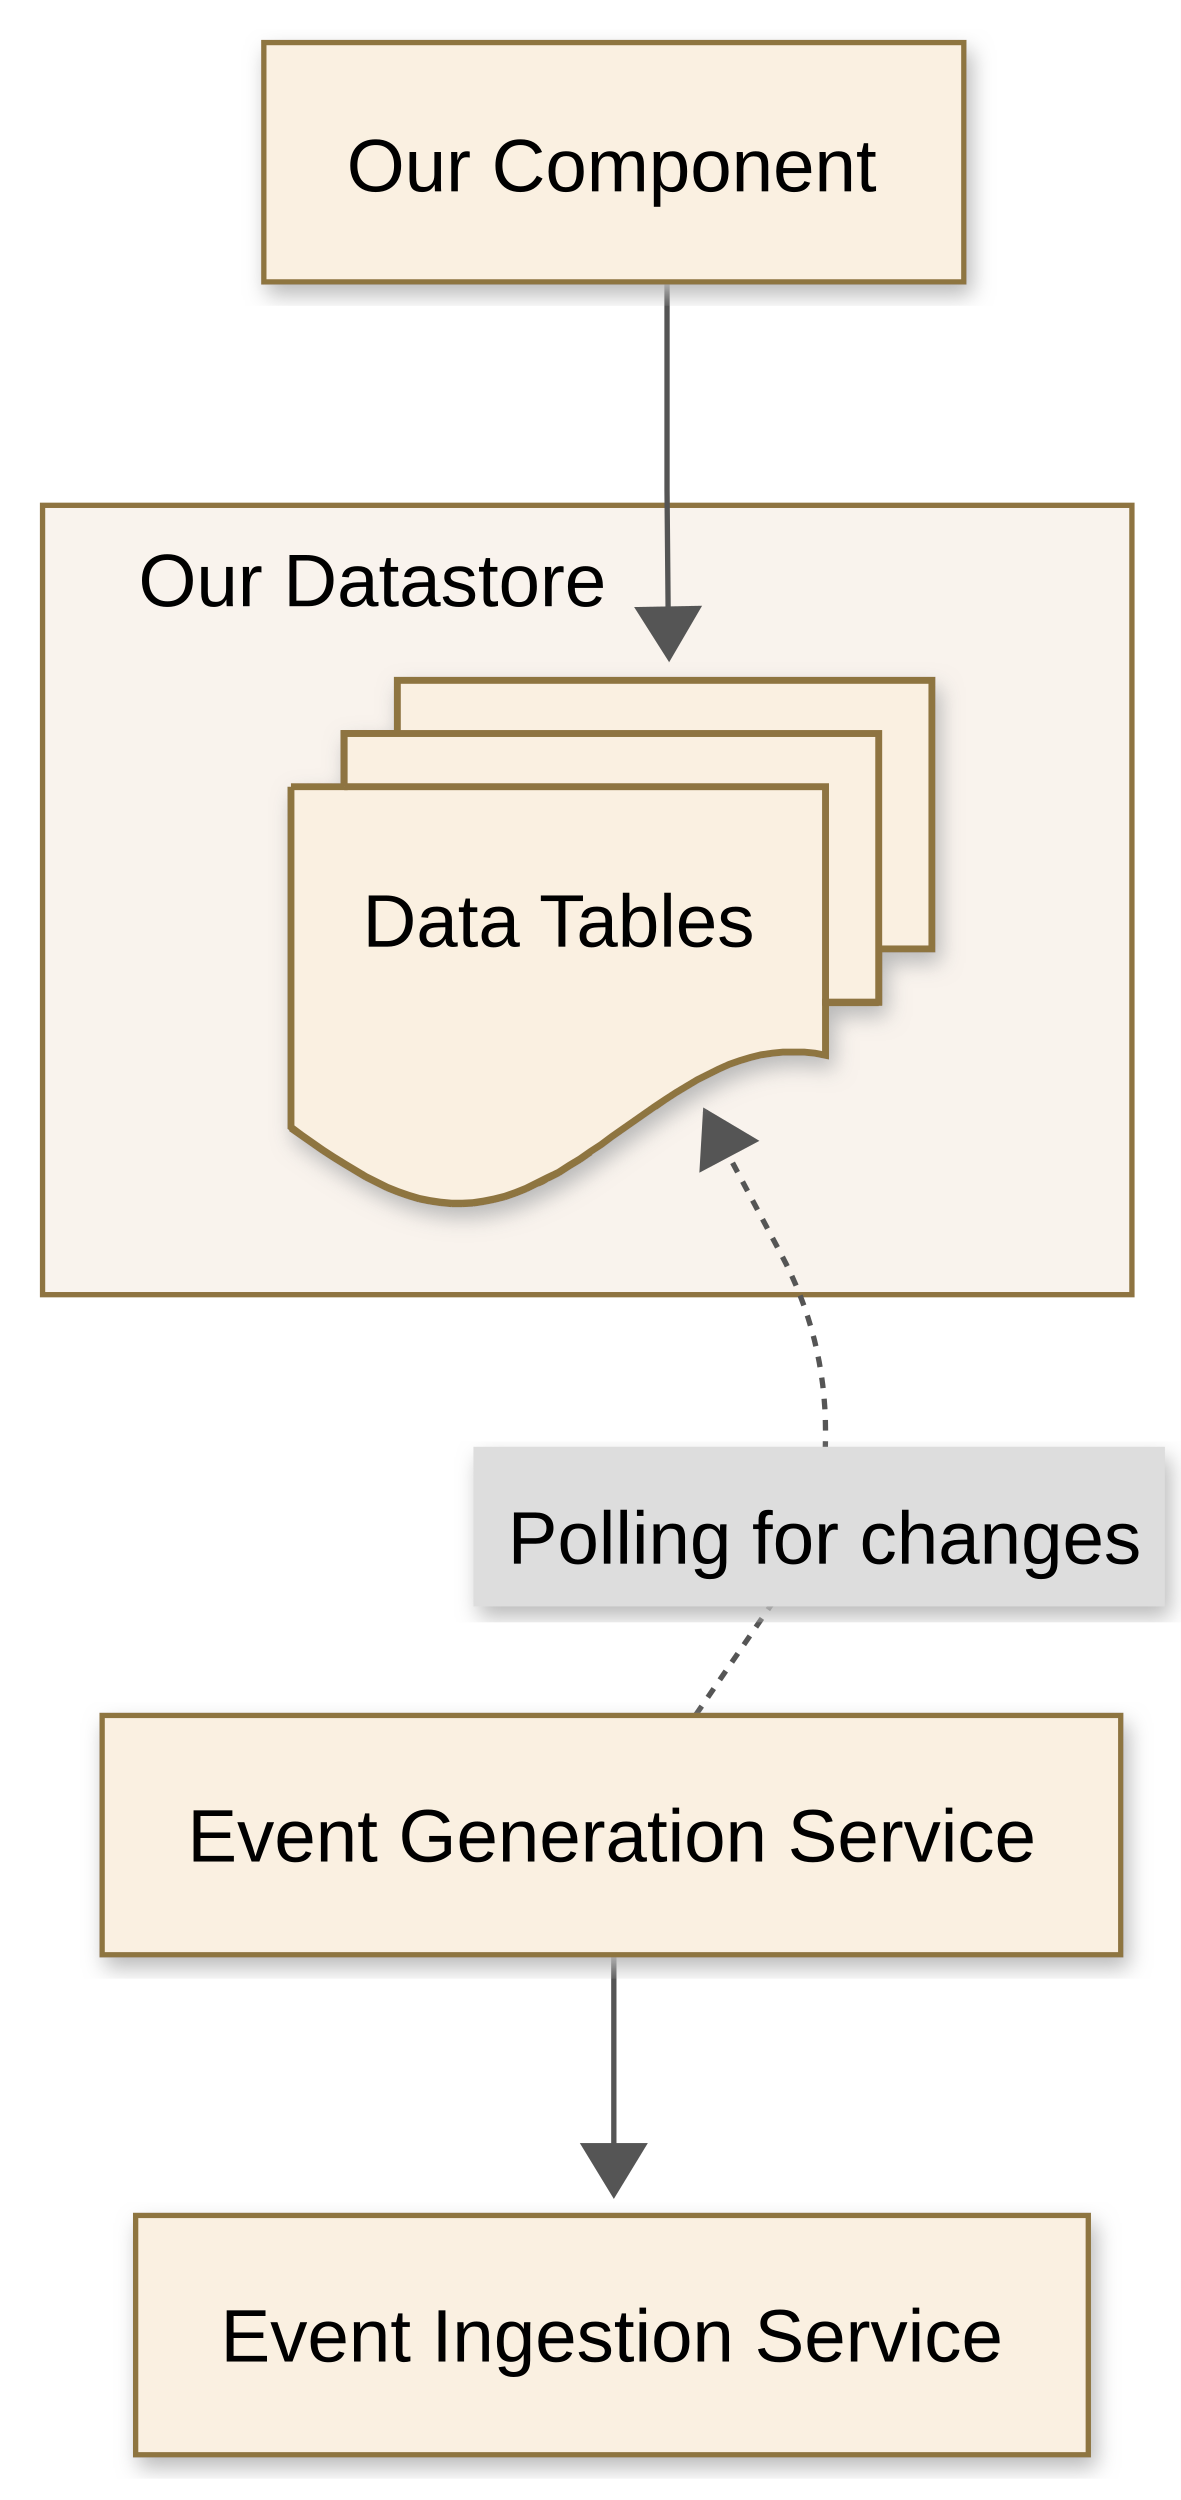
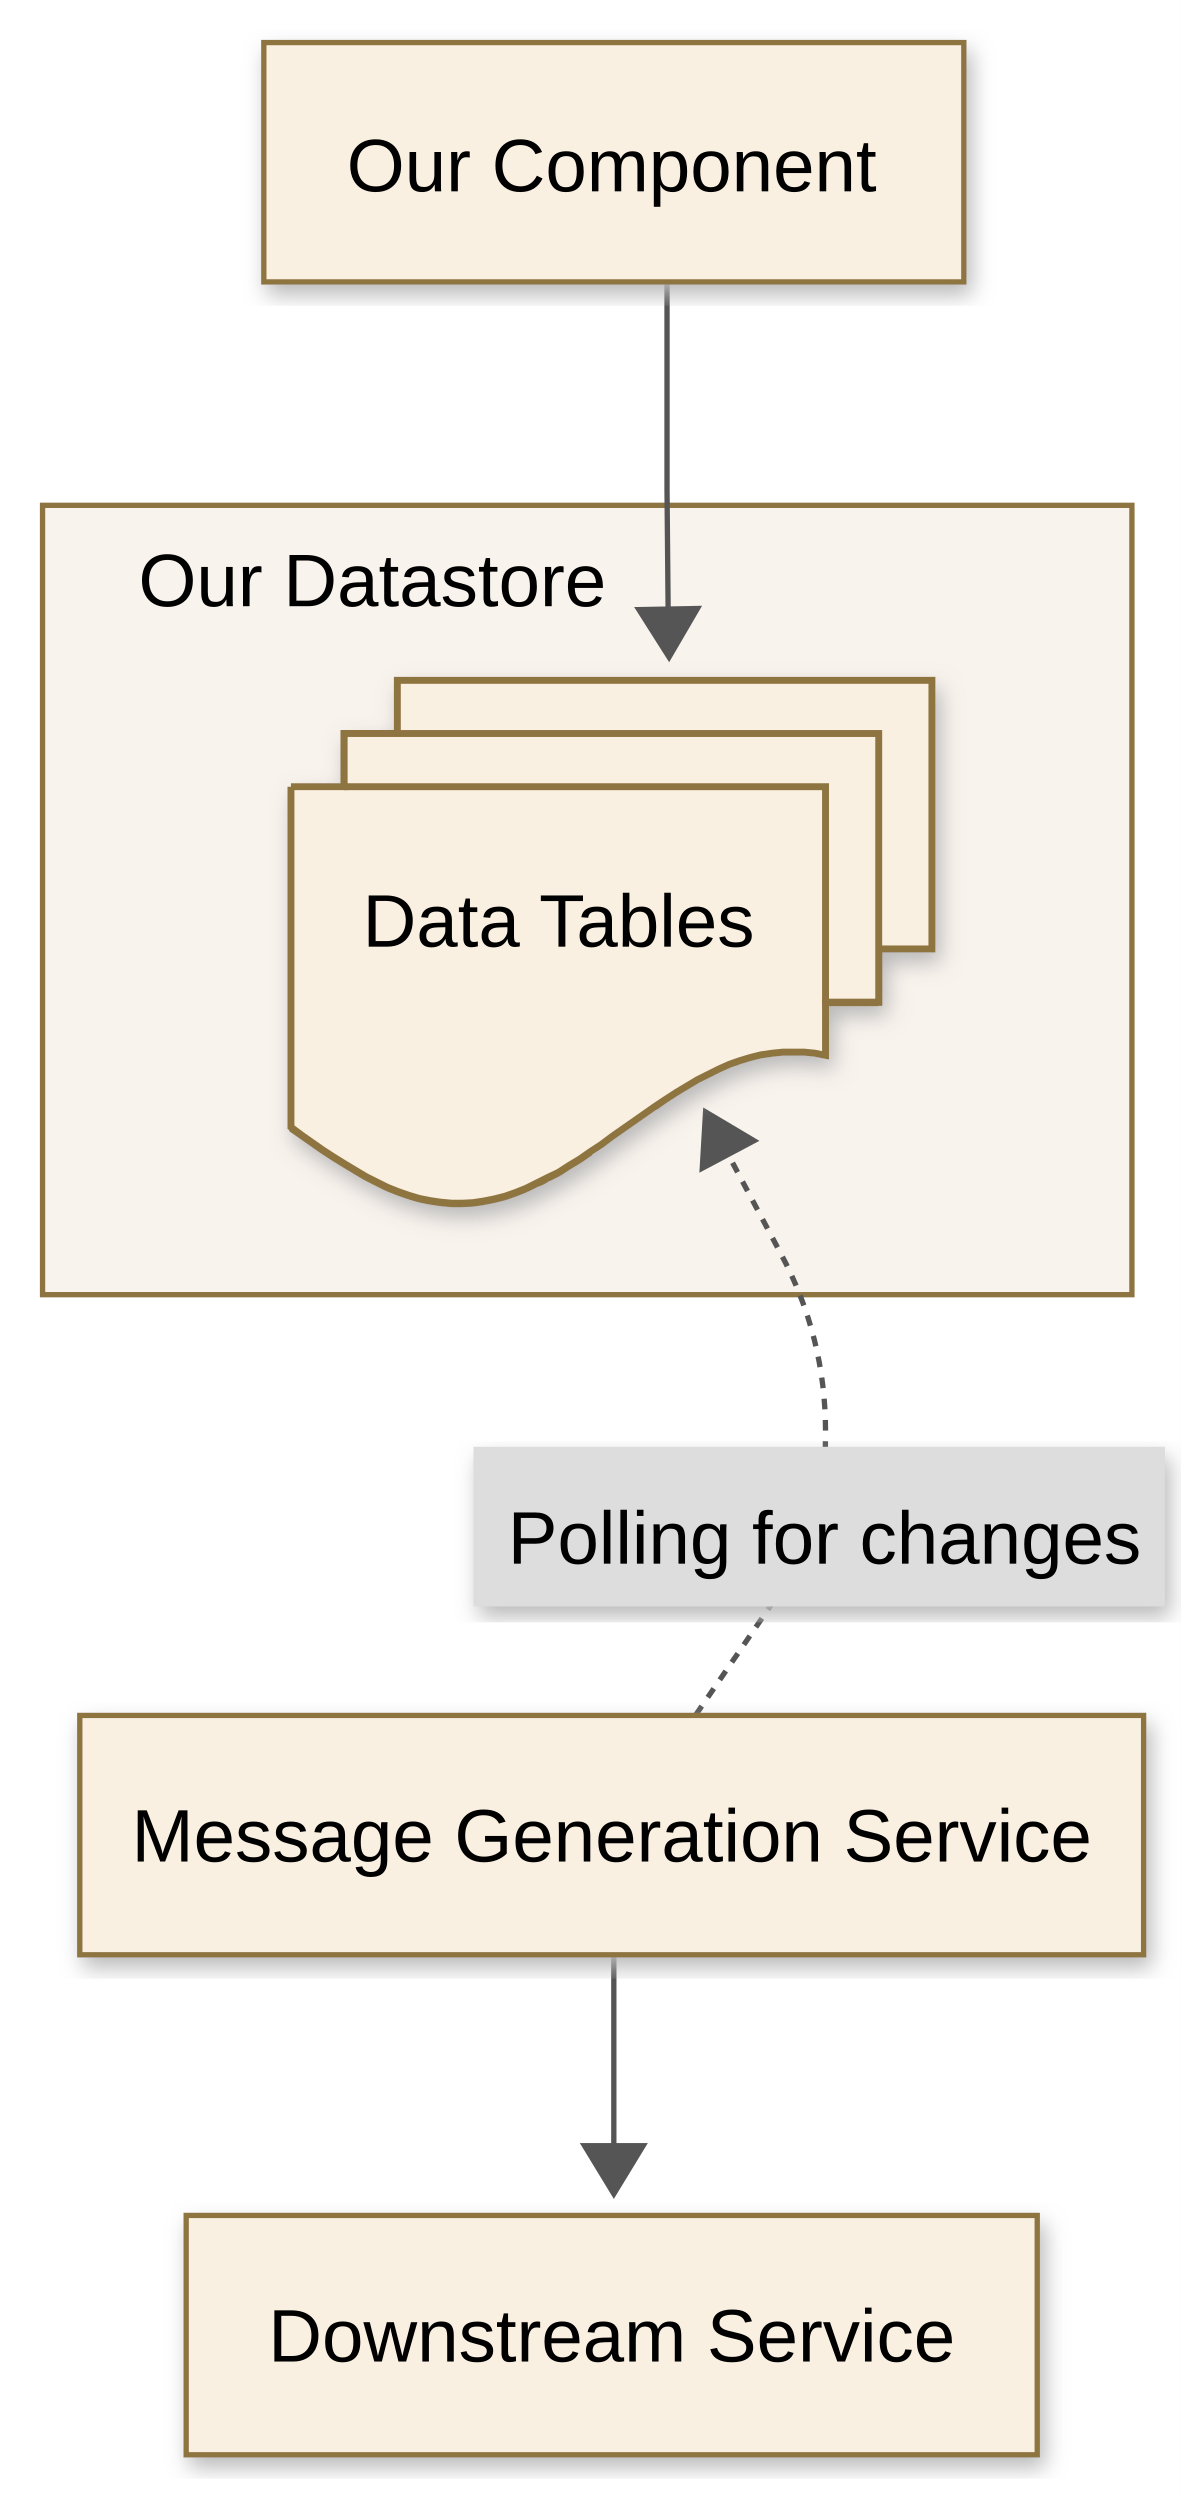
<svg xmlns="http://www.w3.org/2000/svg" width="250" viewBox="0 0 222 470">
  <rect width="100%" height="100%" fill="#FFF" />
  <marker id="a" fill="#555" stroke="#555" markerHeight="14" markerUnits="userSpaceOnUse" markerWidth="10.5" orient="auto" refX="11.5" refY="7" viewBox="0 0 11.5 14">
    <path stroke-dasharray="1 0" stroke-width="0" d="m0 0 11.5 7L0 14z" />
  </marker>
  <path fill="#EAD7C1" fill-opacity=".3" stroke="#8E7441" d="M8 95h204.8v148.4H8z" />
  <text dominant-baseline="middle" font-family="Arial, sans-serif" font-size="14" text-anchor="middle" transform="translate(70 110)">Our Datastore</text>
  <g fill="none" stroke="#555" marker-end="url(#a)">
    <path stroke-dasharray="0 0 62.5 9" d="M125.4 53v39.2l.2 21.6.2 10.7" />
    <path stroke-dasharray="0 0 2 2 2 2 2 2 2 2 2 2 2 2 2 2 2 2 2 2 2 2 2 2 2 2 2 2 2 2 2 2 2 2 2 2 2 2 2 2 2 2 2 2 2 2 2 2 2 2 2 2 2 2 2 2 2 2 2 2 9" d="m130.8 322.4 14.8-21.6q9.6-14 9.6-30.8v-.9q0-17.7-8.4-33.4l-14.6-27.5" />
    <path stroke-dasharray="0 0 37 9" d="M115.4 367.4v46" />
  </g>
  <path fill="#DDD" d="M-65-15H65v30H-65z" filter="url(#b)" transform="translate(154 287)" />
  <text dominant-baseline="middle" font-family="Arial, sans-serif" font-size="14" text-anchor="middle" transform="translate(155 290)">Polling for changes</text>
  <path fill="#FAF0E1" stroke="#8E7441" d="M-65.8-22.5H65.8v45H-65.8z" filter="url(#b)" transform="translate(115.4 30.5)" />
  <text dominant-baseline="middle" font-family="Arial, sans-serif" font-size="14" text-anchor="middle" transform="translate(115 32)">Our Component</text>
  <g fill="#FAF0E1" stroke="#8E7441" stroke-width="1.3">
    <path d="M-60.3-22v64l2 1.5 2 1.4 2 1.4 2 1.3 2.1 1.3 2 1.2 2 1.2 2 1 2 1 2 .8 2 .7 2 .6 2 .4 2 .3 2.1.2h2l2-.1 2-.3 2-.4 2-.5 2-.7 2-.8 2-1 2-1 2.1-1 2-1.3 2-1.2 2-1.4 2-1.3 2-1.5 2-1.4L4 41l2-1.4 2-1.4 2.1-1.4 2-1.3 2-1.2 2-1.2 2-1 2-1 2-.9 2-.7 2-.6 2-.5 2.1-.3 2-.2h4l2 .2 2 .4v-10h10v-10h10V-42H-40.3v10h-10v10h-10m0 0v64.2m0-64.2v64.2m0 0 2 1.4m-2-1.4 2 1.4m0 0 2 1.4m-2-1.4 2 1.4m0 0 2 1.4m-2-1.4 2 1.4m0 0 2 1.3m-2-1.3 2 1.3m0 0 2.1 1.3m-2-1.3 2 1.3m0 0 2 1.2m-2-1.2 2 1.2m0 0 2 1.2m-2-1.2 2 1.2m0 0 2 1m-2-1 2 1m0 0 2 1m-2-1 2 1m0 0 2 .8m-2-.8 2 .8m0 0 2 .7m-2-.7 2 .7m0 0 2 .6m-2-.6 2 .6m0 0 2 .4m-2-.4 2 .4m0 0 2 .3m-2-.3 2 .3m0 0 2.1.2m-2-.2 2 .2m0 0h2m-2 0h2m0 0 2-.1m-2 .1 2-.1m0 0 2-.3m-2 .3 2-.3m0 0 2-.4m-2 .4 2-.4m0 0 2-.5m-2 .5 2-.5m0 0 2-.7m-2 .7 2-.7m0 0 2-.8m-2 .8 2-.8m0 0 2-1m-2 1 2-1m0 0c.5-.1 1-.4 2-1m-2 1c.7-.2 1.3-.5 2-1m0 0 2.1-1m-2 1 2-1m0 0 2-1.3m-2 1.2 2-1.2m0 0 2-1.2m-2 1.2 2-1.2m0 0 2-1.4M-6 48l2-1.4m0 0 2-1.3m-2 1.3 2-1.3m0 0 2-1.5m-2 1.5 2-1.5m0 0 2-1.4m-2 1.4 2-1.4m0 0L4 41m-2 1.4L4 41m0 0 2-1.4M4 41l2-1.4m0 0 2-1.4m-2 1.4 2-1.4m0 0 2.1-1.4m-2 1.4 2-1.4m0 0 2-1.3m-2 1.3 2-1.3m0 0 2-1.2m-2 1.2 2-1.2m0 0 2-1.2m-2 1.2 2-1.2m0 0 2-1m-2 1 2-1m0 0 2-1m-2 1 2-1m0 0 2-.9m-2 .9 2-.9m0 0 2-.7m-2 .7 2-.7m0 0 2-.6m-2 .6 2-.6m0 0 2-.5m-2 .5 2-.5m0 0 2.1-.3m-2 .3 2-.3m0 0 2-.2m-2 .2 2-.2m0 0h2m-2 0h2m0 0h2m-2 0h2m0 0 2 .2m-2-.2 2 .2m0 0 2 .4m-2-.4 2 .4m0 0v-10m0 10v-10m0 0h10m-10 0h10m0 0v-10m0 10v-10m0 0h10m-10 0h10m0 0V-42m0 50.6V-42m0 0H-40.3m100.5 0H-40.3m0 0v10m0-10v10m0 0h-10m10 0h-10m0 0v10m0-10v10m0 0h-10m10 0h-10" filter="url(#b)" transform="translate(115 169.9)" />
    <path d="M64.7 147.9h90.5v40.5h10v-50.5H64.7v10m0 0h90.5m-90.5 0h90.5m0 0v40.6m0-40.6v40.6m0 0h10m-10 0h10m0 0v-50.6m0 50.6v-50.6m0 0H64.7m100.5 0H64.7m0 0v10m0-10v10" />
  </g>
  <text dominant-baseline="middle" font-family="Arial, sans-serif" font-size="14" text-anchor="middle" transform="translate(105 174)">Data Tables</text>
-   <path fill="#FAF0E1" stroke="#8E7441" d="M-95.8-22.5H95.7v45H-95.8z" filter="url(#b)" transform="translate(115 345)" />
-   <text dominant-baseline="middle" font-family="Arial, sans-serif" font-size="14" text-anchor="middle" transform="translate(115 346)">Event Generation Service</text>
-   <path fill="#FAF0E1" stroke="#8E7441" d="M-89.5-22.5H89.6v45H-89.5z" filter="url(#b)" transform="translate(115 439)" />
-   <text dominant-baseline="middle" font-family="Arial, sans-serif" font-size="14" text-anchor="middle" transform="translate(115 440)">Event Ingestion Service</text>
+   <path fill="#FAF0E1" stroke="#8E7441" d="M-100-22.5H100v45H-100z" filter="url(#b)" transform="translate(115 345)" />
+   <text dominant-baseline="middle" font-family="Arial, sans-serif" font-size="14" text-anchor="middle" transform="translate(115 346)">Message Generation Service</text>
+   <path fill="#FAF0E1" stroke="#8E7441" d="M-80-22.5H80v45H-80z" filter="url(#b)" transform="translate(115 439)" />
+   <text dominant-baseline="middle" font-family="Arial, sans-serif" font-size="14" text-anchor="middle" transform="translate(115 440)">Downstream Service</text>
  <defs>
    <filter id="b">
      <feDropShadow dx="1" dy="2" flood-color="#b9b9b9" stdDeviation="2" />
    </filter>
  </defs>
</svg>
